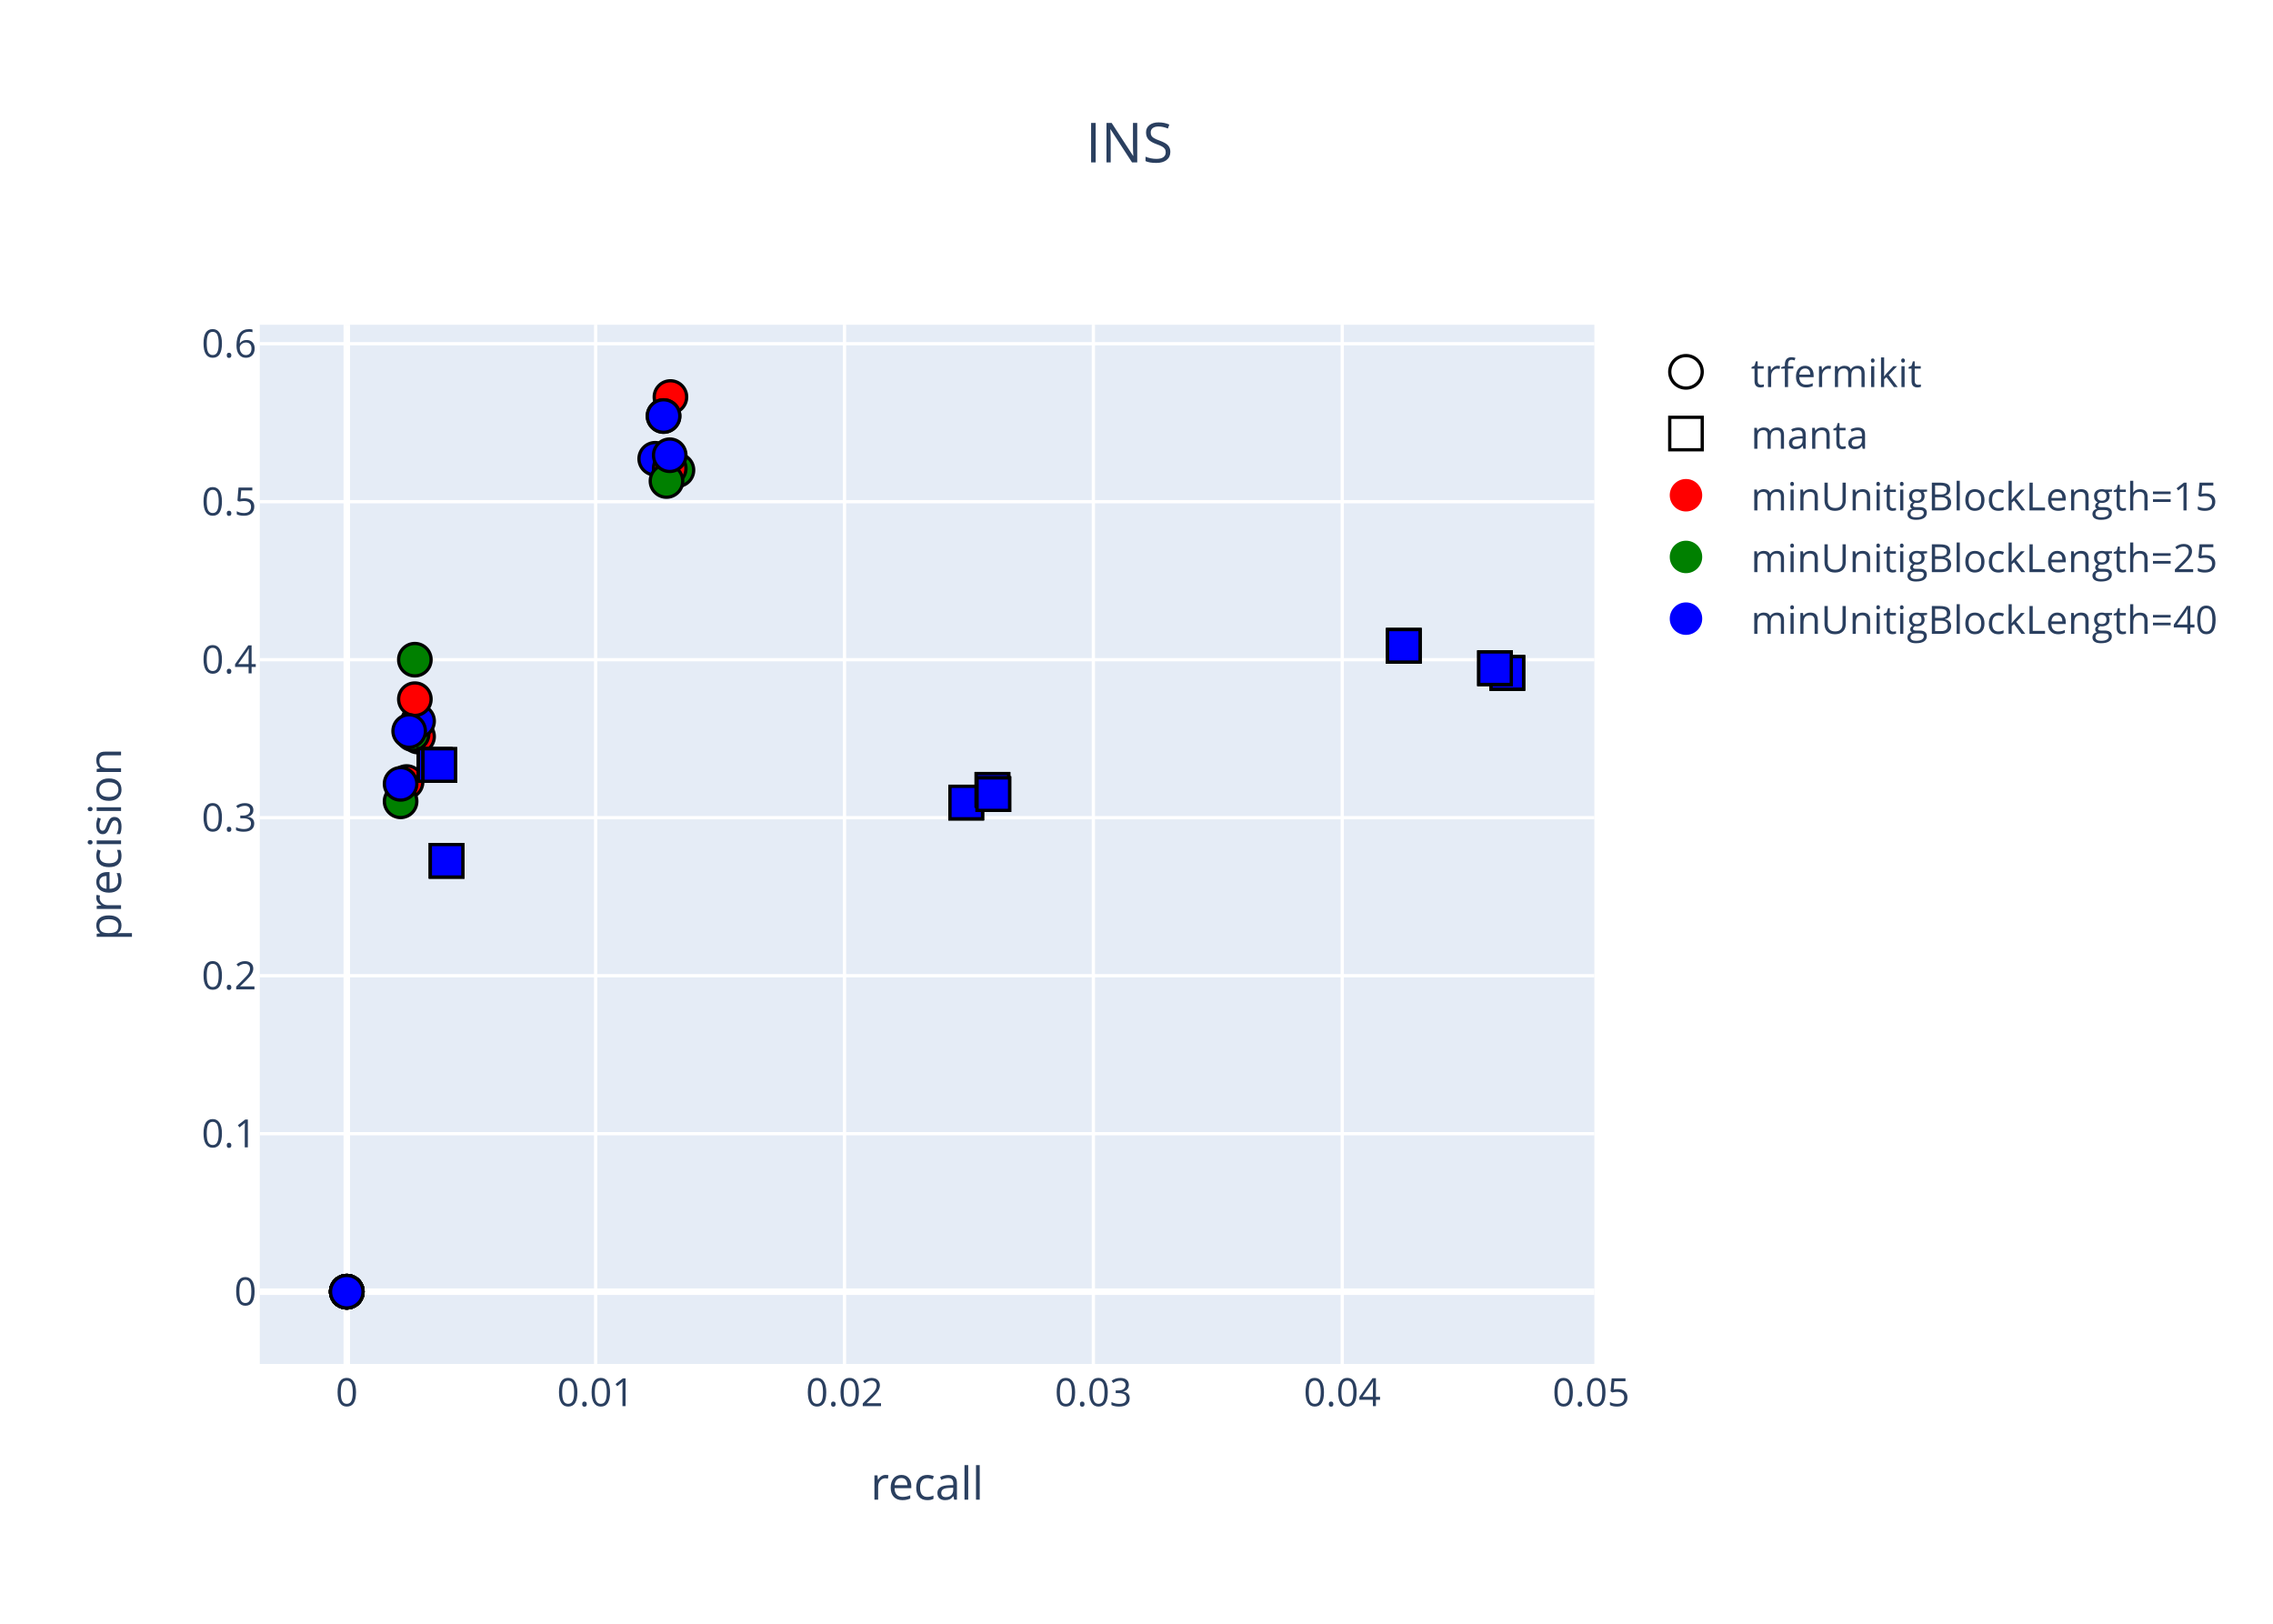
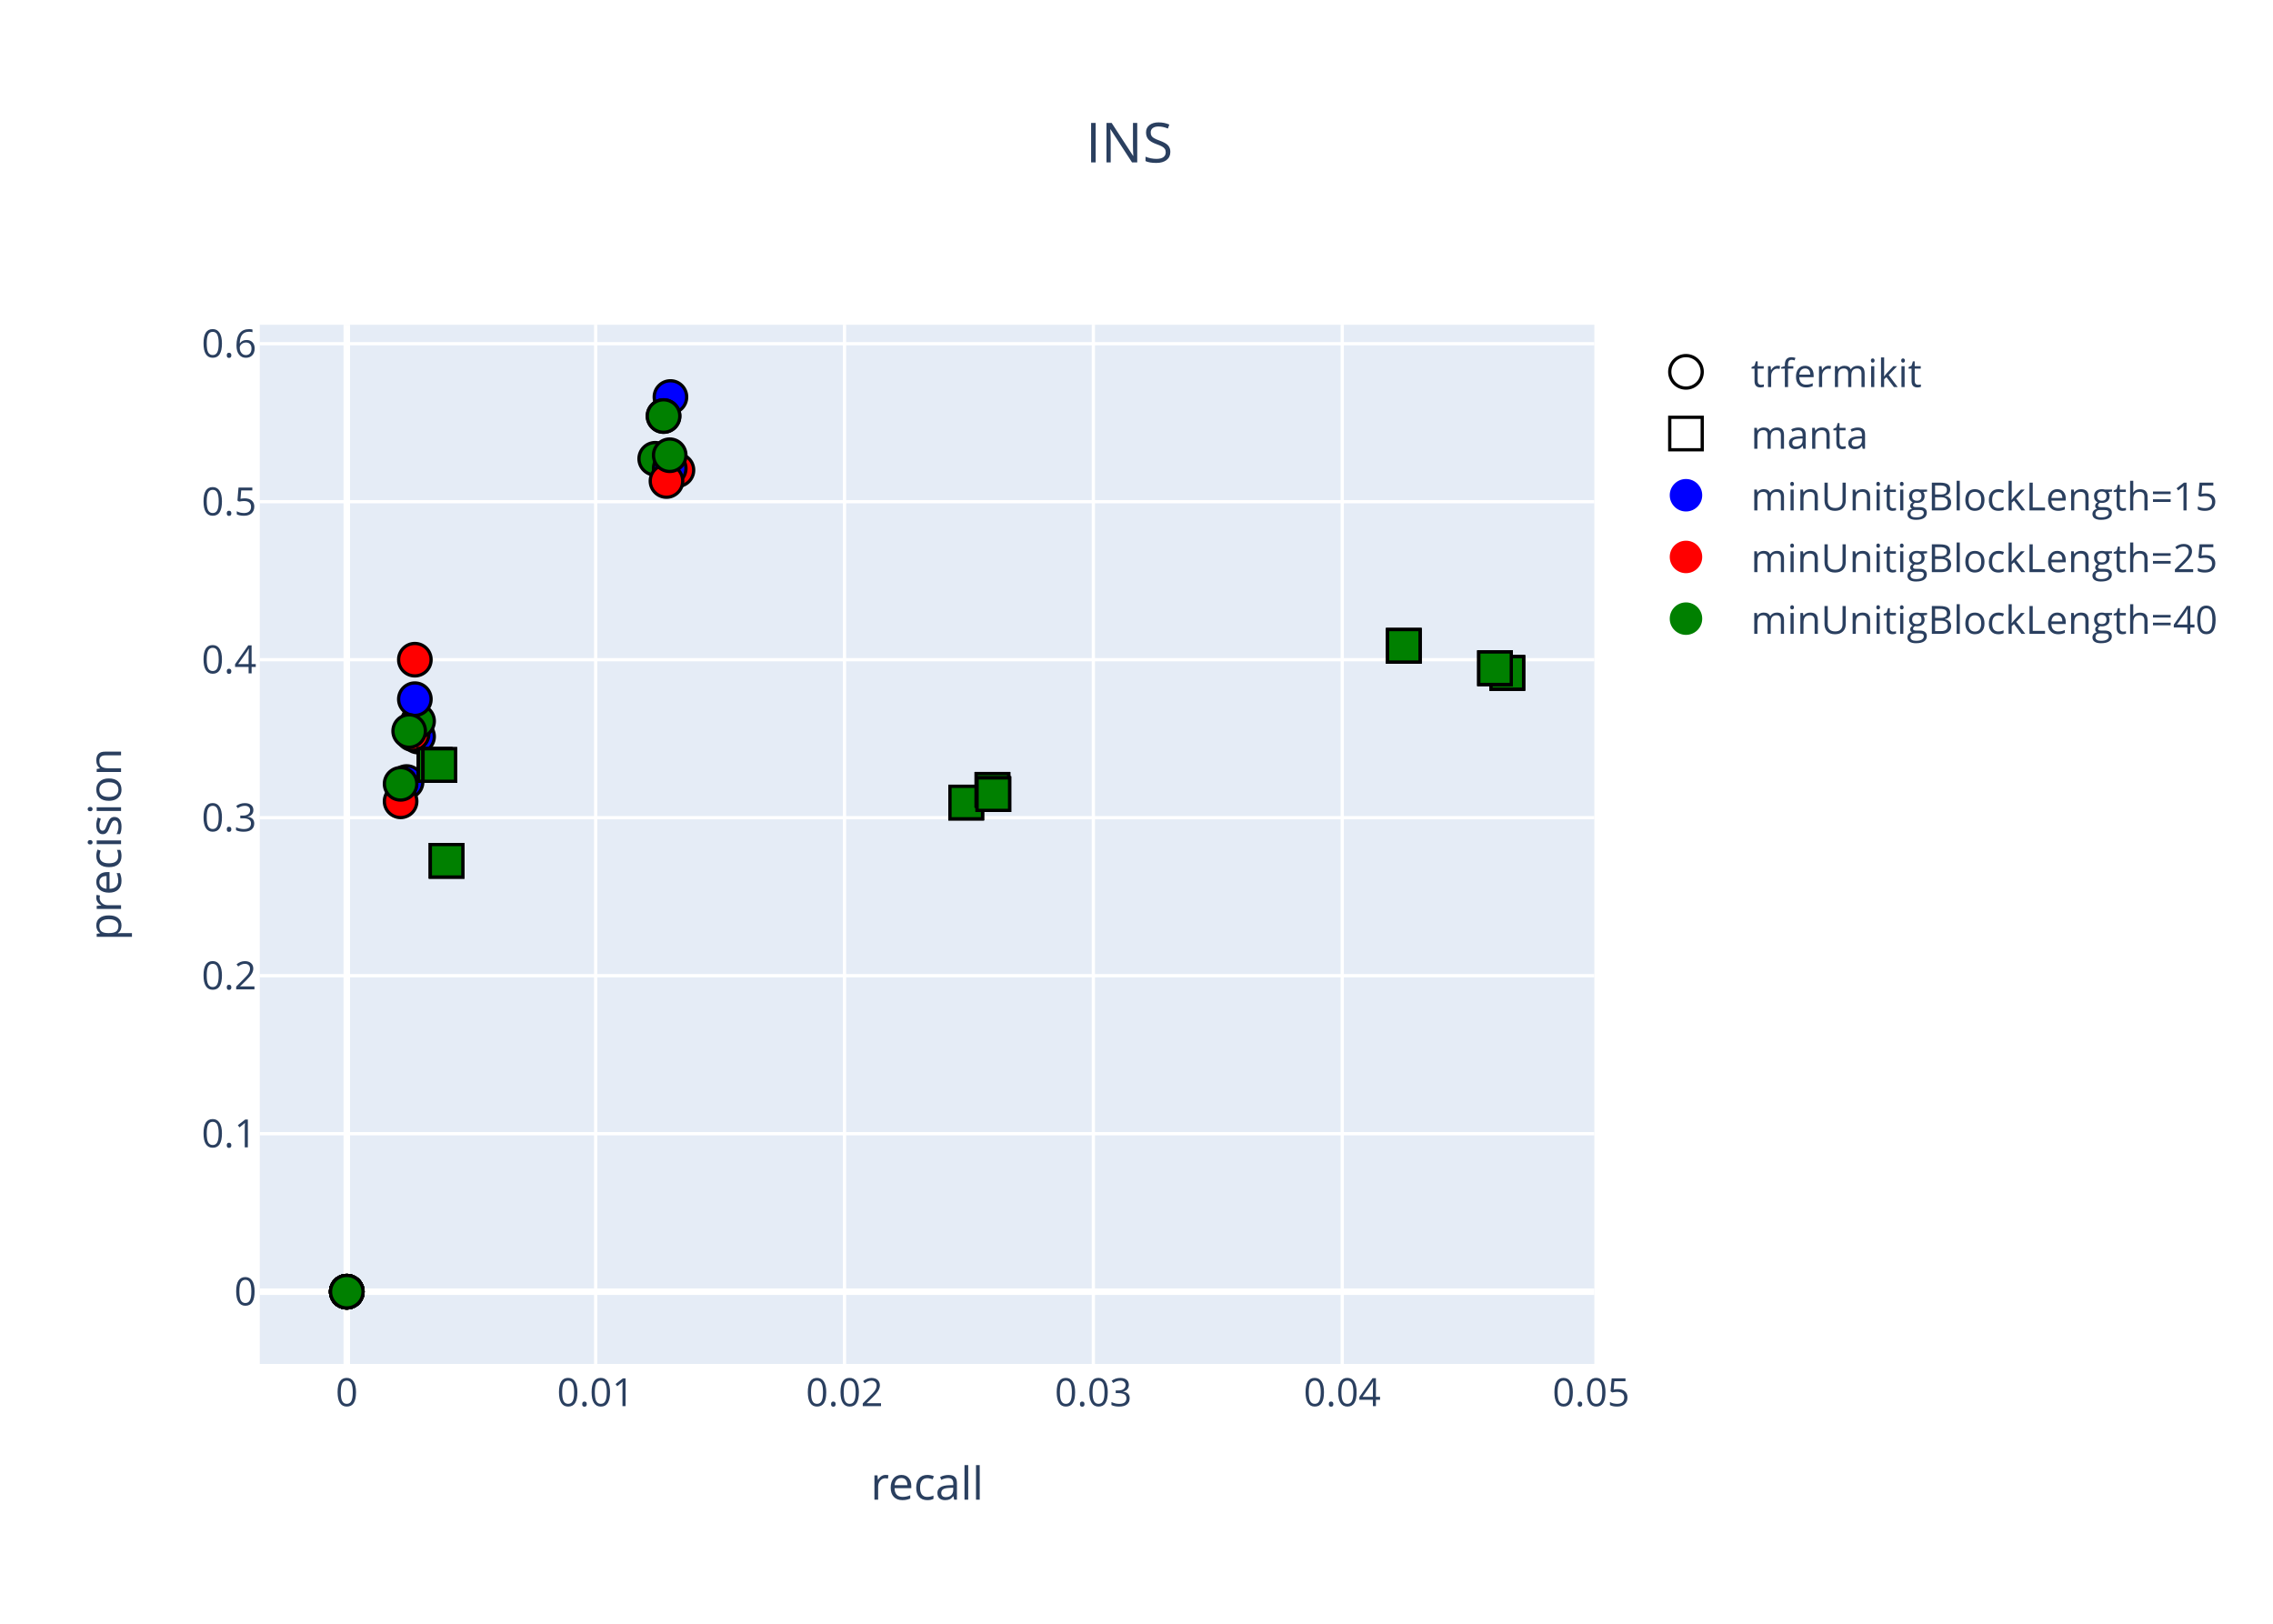
<svg xmlns="http://www.w3.org/2000/svg" class="main-svg" width="700" height="500" style="" viewBox="0 0 700 500">
  <rect x="0" y="0" width="700" height="500" style="fill: rgb(255, 255, 255); fill-opacity: 1;" />
-   <defs id="defs-293ff0">
+   <defs id="defs-9c5c55">
    <g class="clips">
-       <clipPath id="clip293ff0xyplot" class="plotclip">
+       <clipPath id="clip9c5c55xyplot" class="plotclip">
        <rect width="411" height="320" />
      </clipPath>
-       <clipPath class="axesclip" id="clip293ff0x">
+       <clipPath class="axesclip" id="clip9c5c55x">
        <rect x="80" y="0" width="411" height="500" />
      </clipPath>
-       <clipPath class="axesclip" id="clip293ff0y">
+       <clipPath class="axesclip" id="clip9c5c55y">
        <rect x="0" y="100" width="700" height="320" />
      </clipPath>
-       <clipPath class="axesclip" id="clip293ff0xy">
+       <clipPath class="axesclip" id="clip9c5c55xy">
        <rect x="80" y="100" width="411" height="320" />
      </clipPath>
    </g>
    <g class="gradients" />
  </defs>
  <g class="bglayer">
    <rect class="bg" x="80" y="100" width="411" height="320" style="fill: rgb(229, 236, 246); fill-opacity: 1; stroke-width: 0;" />
  </g>
  <g class="layer-below">
    <g class="imagelayer" />
    <g class="shapelayer" />
  </g>
  <g class="cartesianlayer">
    <g class="subplot xy">
      <g class="layer-subplot">
        <g class="shapelayer" />
        <g class="imagelayer" />
      </g>
      <g class="gridlayer">
        <g class="x">
          <path class="xgrid crisp" transform="translate(183.44,0)" d="M0,100v320" style="stroke: rgb(255, 255, 255); stroke-opacity: 1; stroke-width: 1px;" />
          <path class="xgrid crisp" transform="translate(260.08,0)" d="M0,100v320" style="stroke: rgb(255, 255, 255); stroke-opacity: 1; stroke-width: 1px;" />
          <path class="xgrid crisp" transform="translate(336.72,0)" d="M0,100v320" style="stroke: rgb(255, 255, 255); stroke-opacity: 1; stroke-width: 1px;" />
          <path class="xgrid crisp" transform="translate(413.36,0)" d="M0,100v320" style="stroke: rgb(255, 255, 255); stroke-opacity: 1; stroke-width: 1px;" />
        </g>
        <g class="y">
          <path class="ygrid crisp" transform="translate(0,349.1)" d="M80,0h411" style="stroke: rgb(255, 255, 255); stroke-opacity: 1; stroke-width: 1px;" />
          <path class="ygrid crisp" transform="translate(0,300.45)" d="M80,0h411" style="stroke: rgb(255, 255, 255); stroke-opacity: 1; stroke-width: 1px;" />
          <path class="ygrid crisp" transform="translate(0,251.79)" d="M80,0h411" style="stroke: rgb(255, 255, 255); stroke-opacity: 1; stroke-width: 1px;" />
          <path class="ygrid crisp" transform="translate(0,203.14)" d="M80,0h411" style="stroke: rgb(255, 255, 255); stroke-opacity: 1; stroke-width: 1px;" />
          <path class="ygrid crisp" transform="translate(0,154.49)" d="M80,0h411" style="stroke: rgb(255, 255, 255); stroke-opacity: 1; stroke-width: 1px;" />
          <path class="ygrid crisp" transform="translate(0,105.84)" d="M80,0h411" style="stroke: rgb(255, 255, 255); stroke-opacity: 1; stroke-width: 1px;" />
        </g>
      </g>
      <g class="zerolinelayer">
        <path class="xzl zl crisp" transform="translate(106.8,0)" d="M0,100v320" style="stroke: rgb(255, 255, 255); stroke-opacity: 1; stroke-width: 2px;" />
        <path class="yzl zl crisp" transform="translate(0,397.75)" d="M80,0h411" style="stroke: rgb(255, 255, 255); stroke-opacity: 1; stroke-width: 2px;" />
      </g>
      <path class="xlines-below" />
      <path class="ylines-below" />
      <g class="overlines-below" />
      <g class="xaxislayer-below" />
      <g class="yaxislayer-below" />
      <g class="overaxes-below" />
-       <g class="plot" transform="translate(80,100)" clip-path="url('#clip293ff0xyplot')">
+       <g class="plot" transform="translate(80,100)" clip-path="url('#clip9c5c55xyplot')">
        <g class="scatterlayer mlayer">
-           <g class="trace scatter traceb4f3e7" style="stroke-miterlimit: 2; opacity: 1;">
+           <g class="trace scatter trace74d91a" style="stroke-miterlimit: 2; opacity: 1;">
            <g class="fills" />
            <g class="errorbars" />
            <g class="lines" />
            <g class="points">
-               <path class="point" transform="translate(48.75,126.81)" d="M5,0A5,5 0 1,1 0,-5A5,5 0 0,1 5,0Z" style="opacity: 1; stroke-width: 1px; fill: rgb(255, 0, 0); fill-opacity: 1; stroke: rgb(0, 0, 0); stroke-opacity: 1;" />
-               <path class="point" transform="translate(47.06,126.04)" d="M5,0A5,5 0 1,1 0,-5A5,5 0 0,1 5,0Z" style="opacity: 1; stroke-width: 1px; fill: rgb(0, 128, 0); fill-opacity: 1; stroke: rgb(0, 0, 0); stroke-opacity: 1;" />
-               <path class="point" transform="translate(48.75,122.06)" d="M5,0A5,5 0 1,1 0,-5A5,5 0 0,1 5,0Z" style="opacity: 1; stroke-width: 1px; fill: rgb(0, 0, 255); fill-opacity: 1; stroke: rgb(0, 0, 0); stroke-opacity: 1;" />
-               <path class="point" transform="translate(45.21,140.81)" d="M5,0A5,5 0 1,1 0,-5A5,5 0 0,1 5,0Z" style="opacity: 1; stroke-width: 1px; fill: rgb(255, 0, 0); fill-opacity: 1; stroke: rgb(0, 0, 0); stroke-opacity: 1;" />
-               <path class="point" transform="translate(43.37,146.76)" d="M5,0A5,5 0 1,1 0,-5A5,5 0 0,1 5,0Z" style="opacity: 1; stroke-width: 1px; fill: rgb(0, 128, 0); fill-opacity: 1; stroke: rgb(0, 0, 0); stroke-opacity: 1;" />
-               <path class="point" transform="translate(43.37,141.37)" d="M5,0A5,5 0 1,1 0,-5A5,5 0 0,1 5,0Z" style="opacity: 1; stroke-width: 1px; fill: rgb(0, 0, 255); fill-opacity: 1; stroke: rgb(0, 0, 0); stroke-opacity: 1;" />
-               <path class="point" transform="translate(47.76,115.3)" d="M5,0A5,5 0 1,1 0,-5A5,5 0 0,1 5,0Z" style="opacity: 1; stroke-width: 1px; fill: rgb(255, 0, 0); fill-opacity: 1; stroke: rgb(0, 0, 0); stroke-opacity: 1;" />
-               <path class="point" transform="translate(47.76,103.14)" d="M5,0A5,5 0 1,1 0,-5A5,5 0 0,1 5,0Z" style="opacity: 1; stroke-width: 1px; fill: rgb(0, 128, 0); fill-opacity: 1; stroke: rgb(0, 0, 0); stroke-opacity: 1;" />
-               <path class="point" transform="translate(46.01,125.11)" d="M5,0A5,5 0 1,1 0,-5A5,5 0 0,1 5,0Z" style="opacity: 1; stroke-width: 1px; fill: rgb(0, 0, 255); fill-opacity: 1; stroke: rgb(0, 0, 0); stroke-opacity: 1;" />
+               <path class="point" transform="translate(48.75,126.81)" d="M5,0A5,5 0 1,1 0,-5A5,5 0 0,1 5,0Z" style="opacity: 1; stroke-width: 1px; fill: rgb(0, 0, 255); fill-opacity: 1; stroke: rgb(0, 0, 0); stroke-opacity: 1;" />
+               <path class="point" transform="translate(47.06,126.04)" d="M5,0A5,5 0 1,1 0,-5A5,5 0 0,1 5,0Z" style="opacity: 1; stroke-width: 1px; fill: rgb(255, 0, 0); fill-opacity: 1; stroke: rgb(0, 0, 0); stroke-opacity: 1;" />
+               <path class="point" transform="translate(48.75,122.06)" d="M5,0A5,5 0 1,1 0,-5A5,5 0 0,1 5,0Z" style="opacity: 1; stroke-width: 1px; fill: rgb(0, 128, 0); fill-opacity: 1; stroke: rgb(0, 0, 0); stroke-opacity: 1;" />
+               <path class="point" transform="translate(45.21,140.81)" d="M5,0A5,5 0 1,1 0,-5A5,5 0 0,1 5,0Z" style="opacity: 1; stroke-width: 1px; fill: rgb(0, 0, 255); fill-opacity: 1; stroke: rgb(0, 0, 0); stroke-opacity: 1;" />
+               <path class="point" transform="translate(43.37,146.76)" d="M5,0A5,5 0 1,1 0,-5A5,5 0 0,1 5,0Z" style="opacity: 1; stroke-width: 1px; fill: rgb(255, 0, 0); fill-opacity: 1; stroke: rgb(0, 0, 0); stroke-opacity: 1;" />
+               <path class="point" transform="translate(43.37,141.37)" d="M5,0A5,5 0 1,1 0,-5A5,5 0 0,1 5,0Z" style="opacity: 1; stroke-width: 1px; fill: rgb(0, 128, 0); fill-opacity: 1; stroke: rgb(0, 0, 0); stroke-opacity: 1;" />
+               <path class="point" transform="translate(47.76,115.3)" d="M5,0A5,5 0 1,1 0,-5A5,5 0 0,1 5,0Z" style="opacity: 1; stroke-width: 1px; fill: rgb(0, 0, 255); fill-opacity: 1; stroke: rgb(0, 0, 0); stroke-opacity: 1;" />
+               <path class="point" transform="translate(47.76,103.14)" d="M5,0A5,5 0 1,1 0,-5A5,5 0 0,1 5,0Z" style="opacity: 1; stroke-width: 1px; fill: rgb(255, 0, 0); fill-opacity: 1; stroke: rgb(0, 0, 0); stroke-opacity: 1;" />
+               <path class="point" transform="translate(46.01,125.11)" d="M5,0A5,5 0 1,1 0,-5A5,5 0 0,1 5,0Z" style="opacity: 1; stroke-width: 1px; fill: rgb(0, 128, 0); fill-opacity: 1; stroke: rgb(0, 0, 0); stroke-opacity: 1;" />
+               <path class="point" transform="translate(26.8,297.75)" d="M5,0A5,5 0 1,1 0,-5A5,5 0 0,1 5,0Z" style="opacity: 1; stroke-width: 1px; fill: rgb(0, 0, 255); fill-opacity: 1; stroke: rgb(0, 0, 0); stroke-opacity: 1;" />
              <path class="point" transform="translate(26.8,297.75)" d="M5,0A5,5 0 1,1 0,-5A5,5 0 0,1 5,0Z" style="opacity: 1; stroke-width: 1px; fill: rgb(255, 0, 0); fill-opacity: 1; stroke: rgb(0, 0, 0); stroke-opacity: 1;" />
              <path class="point" transform="translate(26.8,297.75)" d="M5,0A5,5 0 1,1 0,-5A5,5 0 0,1 5,0Z" style="opacity: 1; stroke-width: 1px; fill: rgb(0, 128, 0); fill-opacity: 1; stroke: rgb(0, 0, 0); stroke-opacity: 1;" />
              <path class="point" transform="translate(26.8,297.75)" d="M5,0A5,5 0 1,1 0,-5A5,5 0 0,1 5,0Z" style="opacity: 1; stroke-width: 1px; fill: rgb(0, 0, 255); fill-opacity: 1; stroke: rgb(0, 0, 0); stroke-opacity: 1;" />
              <path class="point" transform="translate(26.8,297.75)" d="M5,0A5,5 0 1,1 0,-5A5,5 0 0,1 5,0Z" style="opacity: 1; stroke-width: 1px; fill: rgb(255, 0, 0); fill-opacity: 1; stroke: rgb(0, 0, 0); stroke-opacity: 1;" />
              <path class="point" transform="translate(26.8,297.75)" d="M5,0A5,5 0 1,1 0,-5A5,5 0 0,1 5,0Z" style="opacity: 1; stroke-width: 1px; fill: rgb(0, 128, 0); fill-opacity: 1; stroke: rgb(0, 0, 0); stroke-opacity: 1;" />
              <path class="point" transform="translate(26.8,297.75)" d="M5,0A5,5 0 1,1 0,-5A5,5 0 0,1 5,0Z" style="opacity: 1; stroke-width: 1px; fill: rgb(0, 0, 255); fill-opacity: 1; stroke: rgb(0, 0, 0); stroke-opacity: 1;" />
              <path class="point" transform="translate(26.8,297.75)" d="M5,0A5,5 0 1,1 0,-5A5,5 0 0,1 5,0Z" style="opacity: 1; stroke-width: 1px; fill: rgb(255, 0, 0); fill-opacity: 1; stroke: rgb(0, 0, 0); stroke-opacity: 1;" />
              <path class="point" transform="translate(26.8,297.75)" d="M5,0A5,5 0 1,1 0,-5A5,5 0 0,1 5,0Z" style="opacity: 1; stroke-width: 1px; fill: rgb(0, 128, 0); fill-opacity: 1; stroke: rgb(0, 0, 0); stroke-opacity: 1;" />
-               <path class="point" transform="translate(26.8,297.75)" d="M5,0A5,5 0 1,1 0,-5A5,5 0 0,1 5,0Z" style="opacity: 1; stroke-width: 1px; fill: rgb(0, 0, 255); fill-opacity: 1; stroke: rgb(0, 0, 0); stroke-opacity: 1;" />
-               <path class="point" transform="translate(125.7,47.04)" d="M5,0A5,5 0 1,1 0,-5A5,5 0 0,1 5,0Z" style="opacity: 1; stroke-width: 1px; fill: rgb(255, 0, 0); fill-opacity: 1; stroke: rgb(0, 0, 0); stroke-opacity: 1;" />
-               <path class="point" transform="translate(128.63,44.76)" d="M5,0A5,5 0 1,1 0,-5A5,5 0 0,1 5,0Z" style="opacity: 1; stroke-width: 1px; fill: rgb(0, 128, 0); fill-opacity: 1; stroke: rgb(0, 0, 0); stroke-opacity: 1;" />
-               <path class="point" transform="translate(121.78,41.27)" d="M5,0A5,5 0 1,1 0,-5A5,5 0 0,1 5,0Z" style="opacity: 1; stroke-width: 1px; fill: rgb(0, 0, 255); fill-opacity: 1; stroke: rgb(0, 0, 0); stroke-opacity: 1;" />
-               <path class="point" transform="translate(126.47,22.25)" d="M5,0A5,5 0 1,1 0,-5A5,5 0 0,1 5,0Z" style="opacity: 1; stroke-width: 1px; fill: rgb(255, 0, 0); fill-opacity: 1; stroke: rgb(0, 0, 0); stroke-opacity: 1;" />
+               <path class="point" transform="translate(125.7,47.04)" d="M5,0A5,5 0 1,1 0,-5A5,5 0 0,1 5,0Z" style="opacity: 1; stroke-width: 1px; fill: rgb(0, 0, 255); fill-opacity: 1; stroke: rgb(0, 0, 0); stroke-opacity: 1;" />
+               <path class="point" transform="translate(128.63,44.76)" d="M5,0A5,5 0 1,1 0,-5A5,5 0 0,1 5,0Z" style="opacity: 1; stroke-width: 1px; fill: rgb(255, 0, 0); fill-opacity: 1; stroke: rgb(0, 0, 0); stroke-opacity: 1;" />
+               <path class="point" transform="translate(121.78,41.27)" d="M5,0A5,5 0 1,1 0,-5A5,5 0 0,1 5,0Z" style="opacity: 1; stroke-width: 1px; fill: rgb(0, 128, 0); fill-opacity: 1; stroke: rgb(0, 0, 0); stroke-opacity: 1;" />
+               <path class="point" transform="translate(126.47,22.25)" d="M5,0A5,5 0 1,1 0,-5A5,5 0 0,1 5,0Z" style="opacity: 1; stroke-width: 1px; fill: rgb(0, 0, 255); fill-opacity: 1; stroke: rgb(0, 0, 0); stroke-opacity: 1;" />
+               <path class="point" transform="translate(124.35,28.11)" d="M5,0A5,5 0 1,1 0,-5A5,5 0 0,1 5,0Z" style="opacity: 1; stroke-width: 1px; fill: rgb(255, 0, 0); fill-opacity: 1; stroke: rgb(0, 0, 0); stroke-opacity: 1;" />
              <path class="point" transform="translate(124.35,28.11)" d="M5,0A5,5 0 1,1 0,-5A5,5 0 0,1 5,0Z" style="opacity: 1; stroke-width: 1px; fill: rgb(0, 128, 0); fill-opacity: 1; stroke: rgb(0, 0, 0); stroke-opacity: 1;" />
-               <path class="point" transform="translate(124.35,28.11)" d="M5,0A5,5 0 1,1 0,-5A5,5 0 0,1 5,0Z" style="opacity: 1; stroke-width: 1px; fill: rgb(0, 0, 255); fill-opacity: 1; stroke: rgb(0, 0, 0); stroke-opacity: 1;" />
-               <path class="point" transform="translate(126.25,44.25)" d="M5,0A5,5 0 1,1 0,-5A5,5 0 0,1 5,0Z" style="opacity: 1; stroke-width: 1px; fill: rgb(255, 0, 0); fill-opacity: 1; stroke: rgb(0, 0, 0); stroke-opacity: 1;" />
-               <path class="point" transform="translate(125.25,48.12)" d="M5,0A5,5 0 1,1 0,-5A5,5 0 0,1 5,0Z" style="opacity: 1; stroke-width: 1px; fill: rgb(0, 128, 0); fill-opacity: 1; stroke: rgb(0, 0, 0); stroke-opacity: 1;" />
-               <path class="point" transform="translate(126.25,40.18)" d="M5,0A5,5 0 1,1 0,-5A5,5 0 0,1 5,0Z" style="opacity: 1; stroke-width: 1px; fill: rgb(0, 0, 255); fill-opacity: 1; stroke: rgb(0, 0, 0); stroke-opacity: 1;" />
-             </g>
-             <g class="text" />
-           </g>
-           <g class="trace scatter tracebdfd5e" style="stroke-miterlimit: 2; opacity: 1;">
+               <path class="point" transform="translate(126.25,44.25)" d="M5,0A5,5 0 1,1 0,-5A5,5 0 0,1 5,0Z" style="opacity: 1; stroke-width: 1px; fill: rgb(0, 0, 255); fill-opacity: 1; stroke: rgb(0, 0, 0); stroke-opacity: 1;" />
+               <path class="point" transform="translate(125.25,48.12)" d="M5,0A5,5 0 1,1 0,-5A5,5 0 0,1 5,0Z" style="opacity: 1; stroke-width: 1px; fill: rgb(255, 0, 0); fill-opacity: 1; stroke: rgb(0, 0, 0); stroke-opacity: 1;" />
+               <path class="point" transform="translate(126.25,40.18)" d="M5,0A5,5 0 1,1 0,-5A5,5 0 0,1 5,0Z" style="opacity: 1; stroke-width: 1px; fill: rgb(0, 128, 0); fill-opacity: 1; stroke: rgb(0, 0, 0); stroke-opacity: 1;" />
+             </g>
+             <g class="text" />
+           </g>
+           <g class="trace scatter trace45d286" style="stroke-miterlimit: 2; opacity: 1;">
            <g class="fills" />
            <g class="errorbars" />
            <g class="lines" />
            <g class="points">
+               <path class="point" transform="translate(217.56,147.13)" d="M5,5H-5V-5H5Z" style="opacity: 1; stroke-width: 1px; fill: rgb(0, 0, 255); fill-opacity: 1; stroke: rgb(0, 0, 0); stroke-opacity: 1;" />
              <path class="point" transform="translate(217.56,147.13)" d="M5,5H-5V-5H5Z" style="opacity: 1; stroke-width: 1px; fill: rgb(255, 0, 0); fill-opacity: 1; stroke: rgb(0, 0, 0); stroke-opacity: 1;" />
              <path class="point" transform="translate(217.56,147.13)" d="M5,5H-5V-5H5Z" style="opacity: 1; stroke-width: 1px; fill: rgb(0, 128, 0); fill-opacity: 1; stroke: rgb(0, 0, 0); stroke-opacity: 1;" />
-               <path class="point" transform="translate(217.56,147.13)" d="M5,5H-5V-5H5Z" style="opacity: 1; stroke-width: 1px; fill: rgb(0, 0, 255); fill-opacity: 1; stroke: rgb(0, 0, 0); stroke-opacity: 1;" />
+               <path class="point" transform="translate(225.63,143.21)" d="M5,5H-5V-5H5Z" style="opacity: 1; stroke-width: 1px; fill: rgb(0, 0, 255); fill-opacity: 1; stroke: rgb(0, 0, 0); stroke-opacity: 1;" />
              <path class="point" transform="translate(225.63,143.21)" d="M5,5H-5V-5H5Z" style="opacity: 1; stroke-width: 1px; fill: rgb(255, 0, 0); fill-opacity: 1; stroke: rgb(0, 0, 0); stroke-opacity: 1;" />
              <path class="point" transform="translate(225.63,143.21)" d="M5,5H-5V-5H5Z" style="opacity: 1; stroke-width: 1px; fill: rgb(0, 128, 0); fill-opacity: 1; stroke: rgb(0, 0, 0); stroke-opacity: 1;" />
-               <path class="point" transform="translate(225.63,143.21)" d="M5,5H-5V-5H5Z" style="opacity: 1; stroke-width: 1px; fill: rgb(0, 0, 255); fill-opacity: 1; stroke: rgb(0, 0, 0); stroke-opacity: 1;" />
+               <path class="point" transform="translate(225.91,144.54)" d="M5,5H-5V-5H5Z" style="opacity: 1; stroke-width: 1px; fill: rgb(0, 0, 255); fill-opacity: 1; stroke: rgb(0, 0, 0); stroke-opacity: 1;" />
              <path class="point" transform="translate(225.91,144.54)" d="M5,5H-5V-5H5Z" style="opacity: 1; stroke-width: 1px; fill: rgb(255, 0, 0); fill-opacity: 1; stroke: rgb(0, 0, 0); stroke-opacity: 1;" />
              <path class="point" transform="translate(225.91,144.54)" d="M5,5H-5V-5H5Z" style="opacity: 1; stroke-width: 1px; fill: rgb(0, 128, 0); fill-opacity: 1; stroke: rgb(0, 0, 0); stroke-opacity: 1;" />
-               <path class="point" transform="translate(225.91,144.54)" d="M5,5H-5V-5H5Z" style="opacity: 1; stroke-width: 1px; fill: rgb(0, 0, 255); fill-opacity: 1; stroke: rgb(0, 0, 0); stroke-opacity: 1;" />
+               <path class="point" transform="translate(53.85,135.58)" d="M5,5H-5V-5H5Z" style="opacity: 1; stroke-width: 1px; fill: rgb(0, 0, 255); fill-opacity: 1; stroke: rgb(0, 0, 0); stroke-opacity: 1;" />
              <path class="point" transform="translate(53.85,135.58)" d="M5,5H-5V-5H5Z" style="opacity: 1; stroke-width: 1px; fill: rgb(255, 0, 0); fill-opacity: 1; stroke: rgb(0, 0, 0); stroke-opacity: 1;" />
              <path class="point" transform="translate(53.85,135.58)" d="M5,5H-5V-5H5Z" style="opacity: 1; stroke-width: 1px; fill: rgb(0, 128, 0); fill-opacity: 1; stroke: rgb(0, 0, 0); stroke-opacity: 1;" />
-               <path class="point" transform="translate(53.85,135.58)" d="M5,5H-5V-5H5Z" style="opacity: 1; stroke-width: 1px; fill: rgb(0, 0, 255); fill-opacity: 1; stroke: rgb(0, 0, 0); stroke-opacity: 1;" />
+               <path class="point" transform="translate(57.54,165.06)" d="M5,5H-5V-5H5Z" style="opacity: 1; stroke-width: 1px; fill: rgb(0, 0, 255); fill-opacity: 1; stroke: rgb(0, 0, 0); stroke-opacity: 1;" />
              <path class="point" transform="translate(57.54,165.06)" d="M5,5H-5V-5H5Z" style="opacity: 1; stroke-width: 1px; fill: rgb(255, 0, 0); fill-opacity: 1; stroke: rgb(0, 0, 0); stroke-opacity: 1;" />
              <path class="point" transform="translate(57.54,165.06)" d="M5,5H-5V-5H5Z" style="opacity: 1; stroke-width: 1px; fill: rgb(0, 128, 0); fill-opacity: 1; stroke: rgb(0, 0, 0); stroke-opacity: 1;" />
-               <path class="point" transform="translate(57.54,165.06)" d="M5,5H-5V-5H5Z" style="opacity: 1; stroke-width: 1px; fill: rgb(0, 0, 255); fill-opacity: 1; stroke: rgb(0, 0, 0); stroke-opacity: 1;" />
+               <path class="point" transform="translate(55.29,135.58)" d="M5,5H-5V-5H5Z" style="opacity: 1; stroke-width: 1px; fill: rgb(0, 0, 255); fill-opacity: 1; stroke: rgb(0, 0, 0); stroke-opacity: 1;" />
              <path class="point" transform="translate(55.29,135.58)" d="M5,5H-5V-5H5Z" style="opacity: 1; stroke-width: 1px; fill: rgb(255, 0, 0); fill-opacity: 1; stroke: rgb(0, 0, 0); stroke-opacity: 1;" />
              <path class="point" transform="translate(55.29,135.58)" d="M5,5H-5V-5H5Z" style="opacity: 1; stroke-width: 1px; fill: rgb(0, 128, 0); fill-opacity: 1; stroke: rgb(0, 0, 0); stroke-opacity: 1;" />
-               <path class="point" transform="translate(55.29,135.58)" d="M5,5H-5V-5H5Z" style="opacity: 1; stroke-width: 1px; fill: rgb(0, 0, 255); fill-opacity: 1; stroke: rgb(0, 0, 0); stroke-opacity: 1;" />
+               <path class="point" transform="translate(384.2,107.21)" d="M5,5H-5V-5H5Z" style="opacity: 1; stroke-width: 1px; fill: rgb(0, 0, 255); fill-opacity: 1; stroke: rgb(0, 0, 0); stroke-opacity: 1;" />
              <path class="point" transform="translate(384.2,107.21)" d="M5,5H-5V-5H5Z" style="opacity: 1; stroke-width: 1px; fill: rgb(255, 0, 0); fill-opacity: 1; stroke: rgb(0, 0, 0); stroke-opacity: 1;" />
              <path class="point" transform="translate(384.2,107.21)" d="M5,5H-5V-5H5Z" style="opacity: 1; stroke-width: 1px; fill: rgb(0, 128, 0); fill-opacity: 1; stroke: rgb(0, 0, 0); stroke-opacity: 1;" />
-               <path class="point" transform="translate(384.2,107.21)" d="M5,5H-5V-5H5Z" style="opacity: 1; stroke-width: 1px; fill: rgb(0, 0, 255); fill-opacity: 1; stroke: rgb(0, 0, 0); stroke-opacity: 1;" />
+               <path class="point" transform="translate(352.32,98.87)" d="M5,5H-5V-5H5Z" style="opacity: 1; stroke-width: 1px; fill: rgb(0, 0, 255); fill-opacity: 1; stroke: rgb(0, 0, 0); stroke-opacity: 1;" />
              <path class="point" transform="translate(352.32,98.87)" d="M5,5H-5V-5H5Z" style="opacity: 1; stroke-width: 1px; fill: rgb(255, 0, 0); fill-opacity: 1; stroke: rgb(0, 0, 0); stroke-opacity: 1;" />
              <path class="point" transform="translate(352.32,98.87)" d="M5,5H-5V-5H5Z" style="opacity: 1; stroke-width: 1px; fill: rgb(0, 128, 0); fill-opacity: 1; stroke: rgb(0, 0, 0); stroke-opacity: 1;" />
-               <path class="point" transform="translate(352.32,98.87)" d="M5,5H-5V-5H5Z" style="opacity: 1; stroke-width: 1px; fill: rgb(0, 0, 255); fill-opacity: 1; stroke: rgb(0, 0, 0); stroke-opacity: 1;" />
+               <path class="point" transform="translate(380.42,105.76)" d="M5,5H-5V-5H5Z" style="opacity: 1; stroke-width: 1px; fill: rgb(0, 0, 255); fill-opacity: 1; stroke: rgb(0, 0, 0); stroke-opacity: 1;" />
              <path class="point" transform="translate(380.42,105.76)" d="M5,5H-5V-5H5Z" style="opacity: 1; stroke-width: 1px; fill: rgb(255, 0, 0); fill-opacity: 1; stroke: rgb(0, 0, 0); stroke-opacity: 1;" />
              <path class="point" transform="translate(380.42,105.76)" d="M5,5H-5V-5H5Z" style="opacity: 1; stroke-width: 1px; fill: rgb(0, 128, 0); fill-opacity: 1; stroke: rgb(0, 0, 0); stroke-opacity: 1;" />
-               <path class="point" transform="translate(380.42,105.76)" d="M5,5H-5V-5H5Z" style="opacity: 1; stroke-width: 1px; fill: rgb(0, 0, 255); fill-opacity: 1; stroke: rgb(0, 0, 0); stroke-opacity: 1;" />
-             </g>
-             <g class="text" />
-           </g>
-           <g class="trace scatter tracee0c152" style="stroke-miterlimit: 2; opacity: 1;">
-             <g class="fills" />
-             <g class="errorbars" />
-             <g class="lines" />
-             <g class="points" />
-             <g class="text" />
-           </g>
-           <g class="trace scatter trace129d32" style="stroke-miterlimit: 2; opacity: 1;">
-             <g class="fills" />
-             <g class="errorbars" />
-             <g class="lines" />
-             <g class="points" />
-             <g class="text" />
-           </g>
-           <g class="trace scatter trace8bf76c" style="stroke-miterlimit: 2; opacity: 1;">
-             <g class="fills" />
-             <g class="errorbars" />
-             <g class="lines" />
-             <g class="points" />
-             <g class="text" />
-           </g>
-           <g class="trace scatter trace3668c2" style="stroke-miterlimit: 2; opacity: 1;">
-             <g class="fills" />
-             <g class="errorbars" />
-             <g class="lines" />
-             <g class="points" />
-             <g class="text" />
-           </g>
-           <g class="trace scatter trace9ca577" style="stroke-miterlimit: 2; opacity: 1;">
+             </g>
+             <g class="text" />
+           </g>
+           <g class="trace scatter trace0173c2" style="stroke-miterlimit: 2; opacity: 1;">
+             <g class="fills" />
+             <g class="errorbars" />
+             <g class="lines" />
+             <g class="points" />
+             <g class="text" />
+           </g>
+           <g class="trace scatter trace7f23ca" style="stroke-miterlimit: 2; opacity: 1;">
+             <g class="fills" />
+             <g class="errorbars" />
+             <g class="lines" />
+             <g class="points" />
+             <g class="text" />
+           </g>
+           <g class="trace scatter trace088ca6" style="stroke-miterlimit: 2; opacity: 1;">
+             <g class="fills" />
+             <g class="errorbars" />
+             <g class="lines" />
+             <g class="points" />
+             <g class="text" />
+           </g>
+           <g class="trace scatter trace8ed10e" style="stroke-miterlimit: 2; opacity: 1;">
+             <g class="fills" />
+             <g class="errorbars" />
+             <g class="lines" />
+             <g class="points" />
+             <g class="text" />
+           </g>
+           <g class="trace scatter trace0f62a6" style="stroke-miterlimit: 2; opacity: 1;">
            <g class="fills" />
            <g class="errorbars" />
            <g class="lines" />
            <g class="points" />
            <g class="text" />
          </g>
        </g>
      </g>
      <g class="overplot" />
      <path class="xlines-above crisp" d="M0,0" style="fill: none;" />
      <path class="ylines-above crisp" d="M0,0" style="fill: none;" />
      <g class="overlines-above" />
      <g class="xaxislayer-above">
        <g class="xtick">
          <text text-anchor="middle" x="0" y="433" transform="translate(106.8,0)" style="font-family: 'Open Sans', verdana, arial, sans-serif; font-size: 12px; fill: rgb(42, 63, 95); fill-opacity: 1; white-space: pre;">0</text>
        </g>
        <g class="xtick">
          <text text-anchor="middle" x="0" y="433" transform="translate(183.44,0)" style="font-family: 'Open Sans', verdana, arial, sans-serif; font-size: 12px; fill: rgb(42, 63, 95); fill-opacity: 1; white-space: pre;">0.01</text>
        </g>
        <g class="xtick">
          <text text-anchor="middle" x="0" y="433" transform="translate(260.08,0)" style="font-family: 'Open Sans', verdana, arial, sans-serif; font-size: 12px; fill: rgb(42, 63, 95); fill-opacity: 1; white-space: pre;">0.02</text>
        </g>
        <g class="xtick">
          <text text-anchor="middle" x="0" y="433" transform="translate(336.72,0)" style="font-family: 'Open Sans', verdana, arial, sans-serif; font-size: 12px; fill: rgb(42, 63, 95); fill-opacity: 1; white-space: pre;">0.03</text>
        </g>
        <g class="xtick">
          <text text-anchor="middle" x="0" y="433" transform="translate(413.36,0)" style="font-family: 'Open Sans', verdana, arial, sans-serif; font-size: 12px; fill: rgb(42, 63, 95); fill-opacity: 1; white-space: pre;">0.04</text>
        </g>
        <g class="xtick">
          <text text-anchor="middle" x="0" y="433" transform="translate(490,0)" style="font-family: 'Open Sans', verdana, arial, sans-serif; font-size: 12px; fill: rgb(42, 63, 95); fill-opacity: 1; white-space: pre;">0.05</text>
        </g>
      </g>
      <g class="yaxislayer-above">
        <g class="ytick">
          <text text-anchor="end" x="79" y="4.2" transform="translate(0,397.75)" style="font-family: 'Open Sans', verdana, arial, sans-serif; font-size: 12px; fill: rgb(42, 63, 95); fill-opacity: 1; white-space: pre;">0</text>
        </g>
        <g class="ytick">
          <text text-anchor="end" x="79" y="4.2" transform="translate(0,349.1)" style="font-family: 'Open Sans', verdana, arial, sans-serif; font-size: 12px; fill: rgb(42, 63, 95); fill-opacity: 1; white-space: pre;">0.1</text>
        </g>
        <g class="ytick">
          <text text-anchor="end" x="79" y="4.2" transform="translate(0,300.45)" style="font-family: 'Open Sans', verdana, arial, sans-serif; font-size: 12px; fill: rgb(42, 63, 95); fill-opacity: 1; white-space: pre;">0.2</text>
        </g>
        <g class="ytick">
          <text text-anchor="end" x="79" y="4.2" transform="translate(0,251.79)" style="font-family: 'Open Sans', verdana, arial, sans-serif; font-size: 12px; fill: rgb(42, 63, 95); fill-opacity: 1; white-space: pre;">0.3</text>
        </g>
        <g class="ytick">
          <text text-anchor="end" x="79" y="4.2" transform="translate(0,203.14)" style="font-family: 'Open Sans', verdana, arial, sans-serif; font-size: 12px; fill: rgb(42, 63, 95); fill-opacity: 1; white-space: pre;">0.4</text>
        </g>
        <g class="ytick">
          <text text-anchor="end" x="79" y="4.2" transform="translate(0,154.49)" style="font-family: 'Open Sans', verdana, arial, sans-serif; font-size: 12px; fill: rgb(42, 63, 95); fill-opacity: 1; white-space: pre;">0.5</text>
        </g>
        <g class="ytick">
          <text text-anchor="end" x="79" y="4.2" transform="translate(0,105.84)" style="font-family: 'Open Sans', verdana, arial, sans-serif; font-size: 12px; fill: rgb(42, 63, 95); fill-opacity: 1; white-space: pre;">0.6</text>
        </g>
      </g>
      <g class="overaxes-above" />
    </g>
  </g>
  <g class="polarlayer" />
  <g class="ternarylayer" />
  <g class="geolayer" />
  <g class="funnelarealayer" />
  <g class="pielayer" />
  <g class="treemaplayer" />
  <g class="sunburstlayer" />
  <g class="glimages" />
-   <defs id="topdefs-293ff0">
+   <defs id="topdefs-9c5c55">
    <g class="clips" />
-     <clipPath id="legend293ff0">
+     <clipPath id="legend9c5c55">
      <rect width="189" height="105" x="0" y="0" />
    </clipPath>
  </defs>
  <g class="layer-above">
    <g class="imagelayer" />
    <g class="shapelayer" />
  </g>
  <g class="infolayer">
    <g class="legend" pointer-events="all" transform="translate(499.22,100)">
      <rect class="bg" shape-rendering="crispEdges" width="189" height="105" x="0" y="0" style="stroke: rgb(68, 68, 68); stroke-opacity: 1; fill: rgb(255, 255, 255); fill-opacity: 1; stroke-width: 0px;" />
-       <g class="scrollbox" transform="" clip-path="url('#legend293ff0')">
+       <g class="scrollbox" transform="" clip-path="url('#legend9c5c55')">
        <g class="groups">
          <g class="traces" transform="translate(0,14.5)" style="opacity: 1;">
            <text class="legendtext" text-anchor="start" x="40" y="4.68" style="font-family: 'Open Sans', verdana, arial, sans-serif; font-size: 12px; fill: rgb(42, 63, 95); fill-opacity: 1; white-space: pre;">trfermikit</text>
            <g class="layers" style="opacity: 1;">
              <g class="legendfill" />
              <g class="legendlines" />
              <g class="legendsymbols">
                <g class="legendpoints">
                  <path class="scatterpts" transform="translate(20,0)" d="M5,0A5,5 0 1,1 0,-5A5,5 0 0,1 5,0Z" style="opacity: 1; stroke-width: 1px; fill: rgb(255, 255, 255); fill-opacity: 1; stroke: rgb(0, 0, 0); stroke-opacity: 1;" />
                </g>
              </g>
            </g>
            <rect class="legendtoggle" x="0" y="-9.5" width="183.844" height="19" style="fill: rgb(0, 0, 0); fill-opacity: 0;" />
          </g>
          <g class="traces" transform="translate(0,33.5)" style="opacity: 1;">
            <text class="legendtext" text-anchor="start" x="40" y="4.68" style="font-family: 'Open Sans', verdana, arial, sans-serif; font-size: 12px; fill: rgb(42, 63, 95); fill-opacity: 1; white-space: pre;">manta</text>
            <g class="layers" style="opacity: 1;">
              <g class="legendfill" />
              <g class="legendlines" />
              <g class="legendsymbols">
                <g class="legendpoints">
                  <path class="scatterpts" transform="translate(20,0)" d="M5,5H-5V-5H5Z" style="opacity: 1; stroke-width: 1px; fill: rgb(255, 255, 255); fill-opacity: 1; stroke: rgb(0, 0, 0); stroke-opacity: 1;" />
                </g>
              </g>
            </g>
            <rect class="legendtoggle" x="0" y="-9.5" width="183.844" height="19" style="fill: rgb(0, 0, 0); fill-opacity: 0;" />
          </g>
          <g class="traces" transform="translate(0,52.5)" style="opacity: 1;">
            <text class="legendtext" text-anchor="start" x="40" y="4.68" style="font-family: 'Open Sans', verdana, arial, sans-serif; font-size: 12px; fill: rgb(42, 63, 95); fill-opacity: 1; white-space: pre;">minUnitigBlockLength=15</text>
            <g class="layers" style="opacity: 1;">
              <g class="legendfill" />
              <g class="legendlines" />
              <g class="legendsymbols">
                <g class="legendpoints">
-                   <path class="scatterpts" transform="translate(20,0)" d="M5,0A5,5 0 1,1 0,-5A5,5 0 0,1 5,0Z" style="opacity: 1; stroke-width: 0px; fill: rgb(255, 0, 0); fill-opacity: 1;" />
+                   <path class="scatterpts" transform="translate(20,0)" d="M5,0A5,5 0 1,1 0,-5A5,5 0 0,1 5,0Z" style="opacity: 1; stroke-width: 0px; fill: rgb(0, 0, 255); fill-opacity: 1;" />
                </g>
              </g>
            </g>
            <rect class="legendtoggle" x="0" y="-9.5" width="183.844" height="19" style="fill: rgb(0, 0, 0); fill-opacity: 0;" />
          </g>
          <g class="traces" transform="translate(0,71.5)" style="opacity: 1;">
            <text class="legendtext" text-anchor="start" x="40" y="4.68" style="font-family: 'Open Sans', verdana, arial, sans-serif; font-size: 12px; fill: rgb(42, 63, 95); fill-opacity: 1; white-space: pre;">minUnitigBlockLength=25</text>
            <g class="layers" style="opacity: 1;">
              <g class="legendfill" />
              <g class="legendlines" />
              <g class="legendsymbols">
                <g class="legendpoints">
-                   <path class="scatterpts" transform="translate(20,0)" d="M5,0A5,5 0 1,1 0,-5A5,5 0 0,1 5,0Z" style="opacity: 1; stroke-width: 0px; fill: rgb(0, 128, 0); fill-opacity: 1;" />
+                   <path class="scatterpts" transform="translate(20,0)" d="M5,0A5,5 0 1,1 0,-5A5,5 0 0,1 5,0Z" style="opacity: 1; stroke-width: 0px; fill: rgb(255, 0, 0); fill-opacity: 1;" />
                </g>
              </g>
            </g>
            <rect class="legendtoggle" x="0" y="-9.5" width="183.844" height="19" style="fill: rgb(0, 0, 0); fill-opacity: 0;" />
          </g>
          <g class="traces" transform="translate(0,90.5)" style="opacity: 1;">
            <text class="legendtext" text-anchor="start" x="40" y="4.68" style="font-family: 'Open Sans', verdana, arial, sans-serif; font-size: 12px; fill: rgb(42, 63, 95); fill-opacity: 1; white-space: pre;">minUnitigBlockLength=40</text>
            <g class="layers" style="opacity: 1;">
              <g class="legendfill" />
              <g class="legendlines" />
              <g class="legendsymbols">
                <g class="legendpoints">
-                   <path class="scatterpts" transform="translate(20,0)" d="M5,0A5,5 0 1,1 0,-5A5,5 0 0,1 5,0Z" style="opacity: 1; stroke-width: 0px; fill: rgb(0, 0, 255); fill-opacity: 1;" />
+                   <path class="scatterpts" transform="translate(20,0)" d="M5,0A5,5 0 1,1 0,-5A5,5 0 0,1 5,0Z" style="opacity: 1; stroke-width: 0px; fill: rgb(0, 128, 0); fill-opacity: 1;" />
                </g>
              </g>
            </g>
            <rect class="legendtoggle" x="0" y="-9.5" width="183.844" height="19" style="fill: rgb(0, 0, 0); fill-opacity: 0;" />
          </g>
        </g>
      </g>
      <rect class="scrollbar" rx="20" ry="3" width="0" height="0" x="0" y="0" style="fill: rgb(128, 139, 164); fill-opacity: 1;" />
    </g>
    <g class="g-gtitle">
      <text class="gtitle" x="350" y="50" text-anchor="middle" dy="0.7em" style="font-family: 'Open Sans', verdana, arial, sans-serif; font-size: 17px; fill: rgb(42, 63, 95); opacity: 1; font-weight: normal; white-space: pre;">
        <tspan class="line" dy="0em" x="350" y="50">INS</tspan>
        <tspan class="line" dy="1.3em" x="350" y="50" />
      </text>
    </g>
    <g class="g-xtitle">
      <text class="xtitle" x="285.5" y="461.8" text-anchor="middle" style="font-family: 'Open Sans', verdana, arial, sans-serif; font-size: 14px; fill: rgb(42, 63, 95); opacity: 1; font-weight: normal; white-space: pre;">recall</text>
    </g>
    <g class="g-ytitle">
      <text class="ytitle" transform="rotate(-90,37.27813,260)" x="37.278" y="260" text-anchor="middle" style="font-family: 'Open Sans', verdana, arial, sans-serif; font-size: 14px; fill: rgb(42, 63, 95); opacity: 1; font-weight: normal; white-space: pre;">precision</text>
    </g>
  </g>
</svg>
